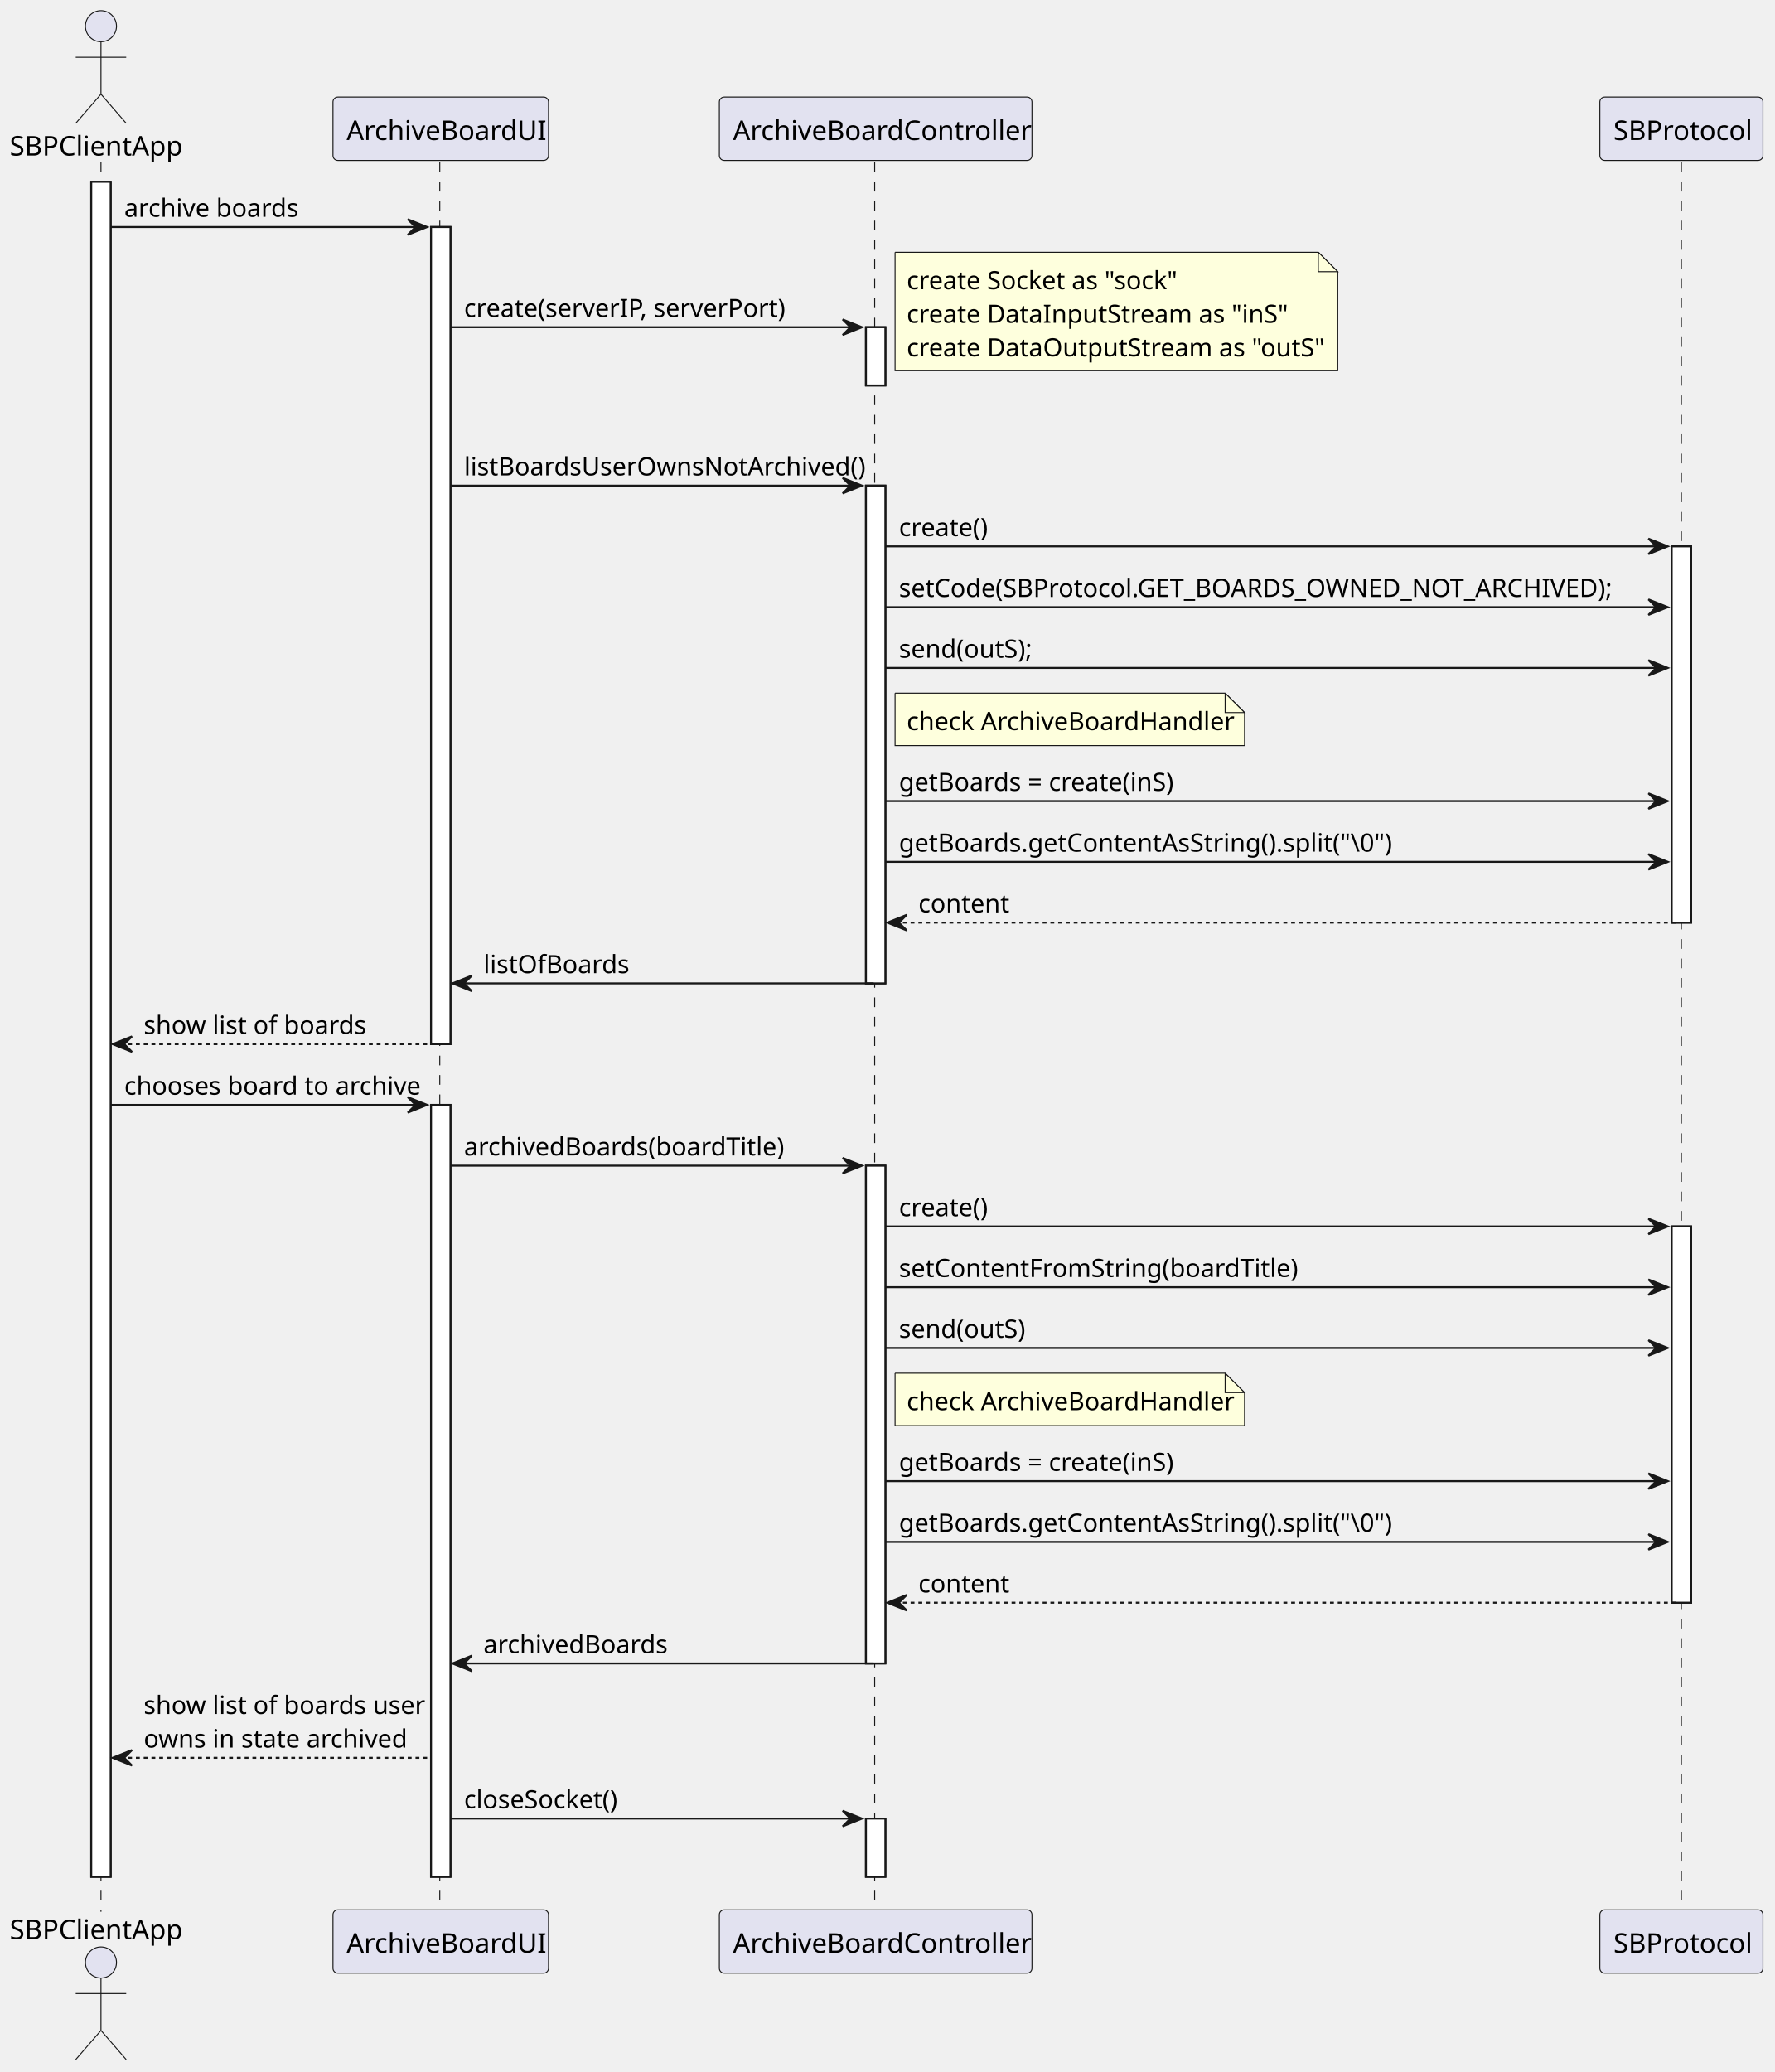
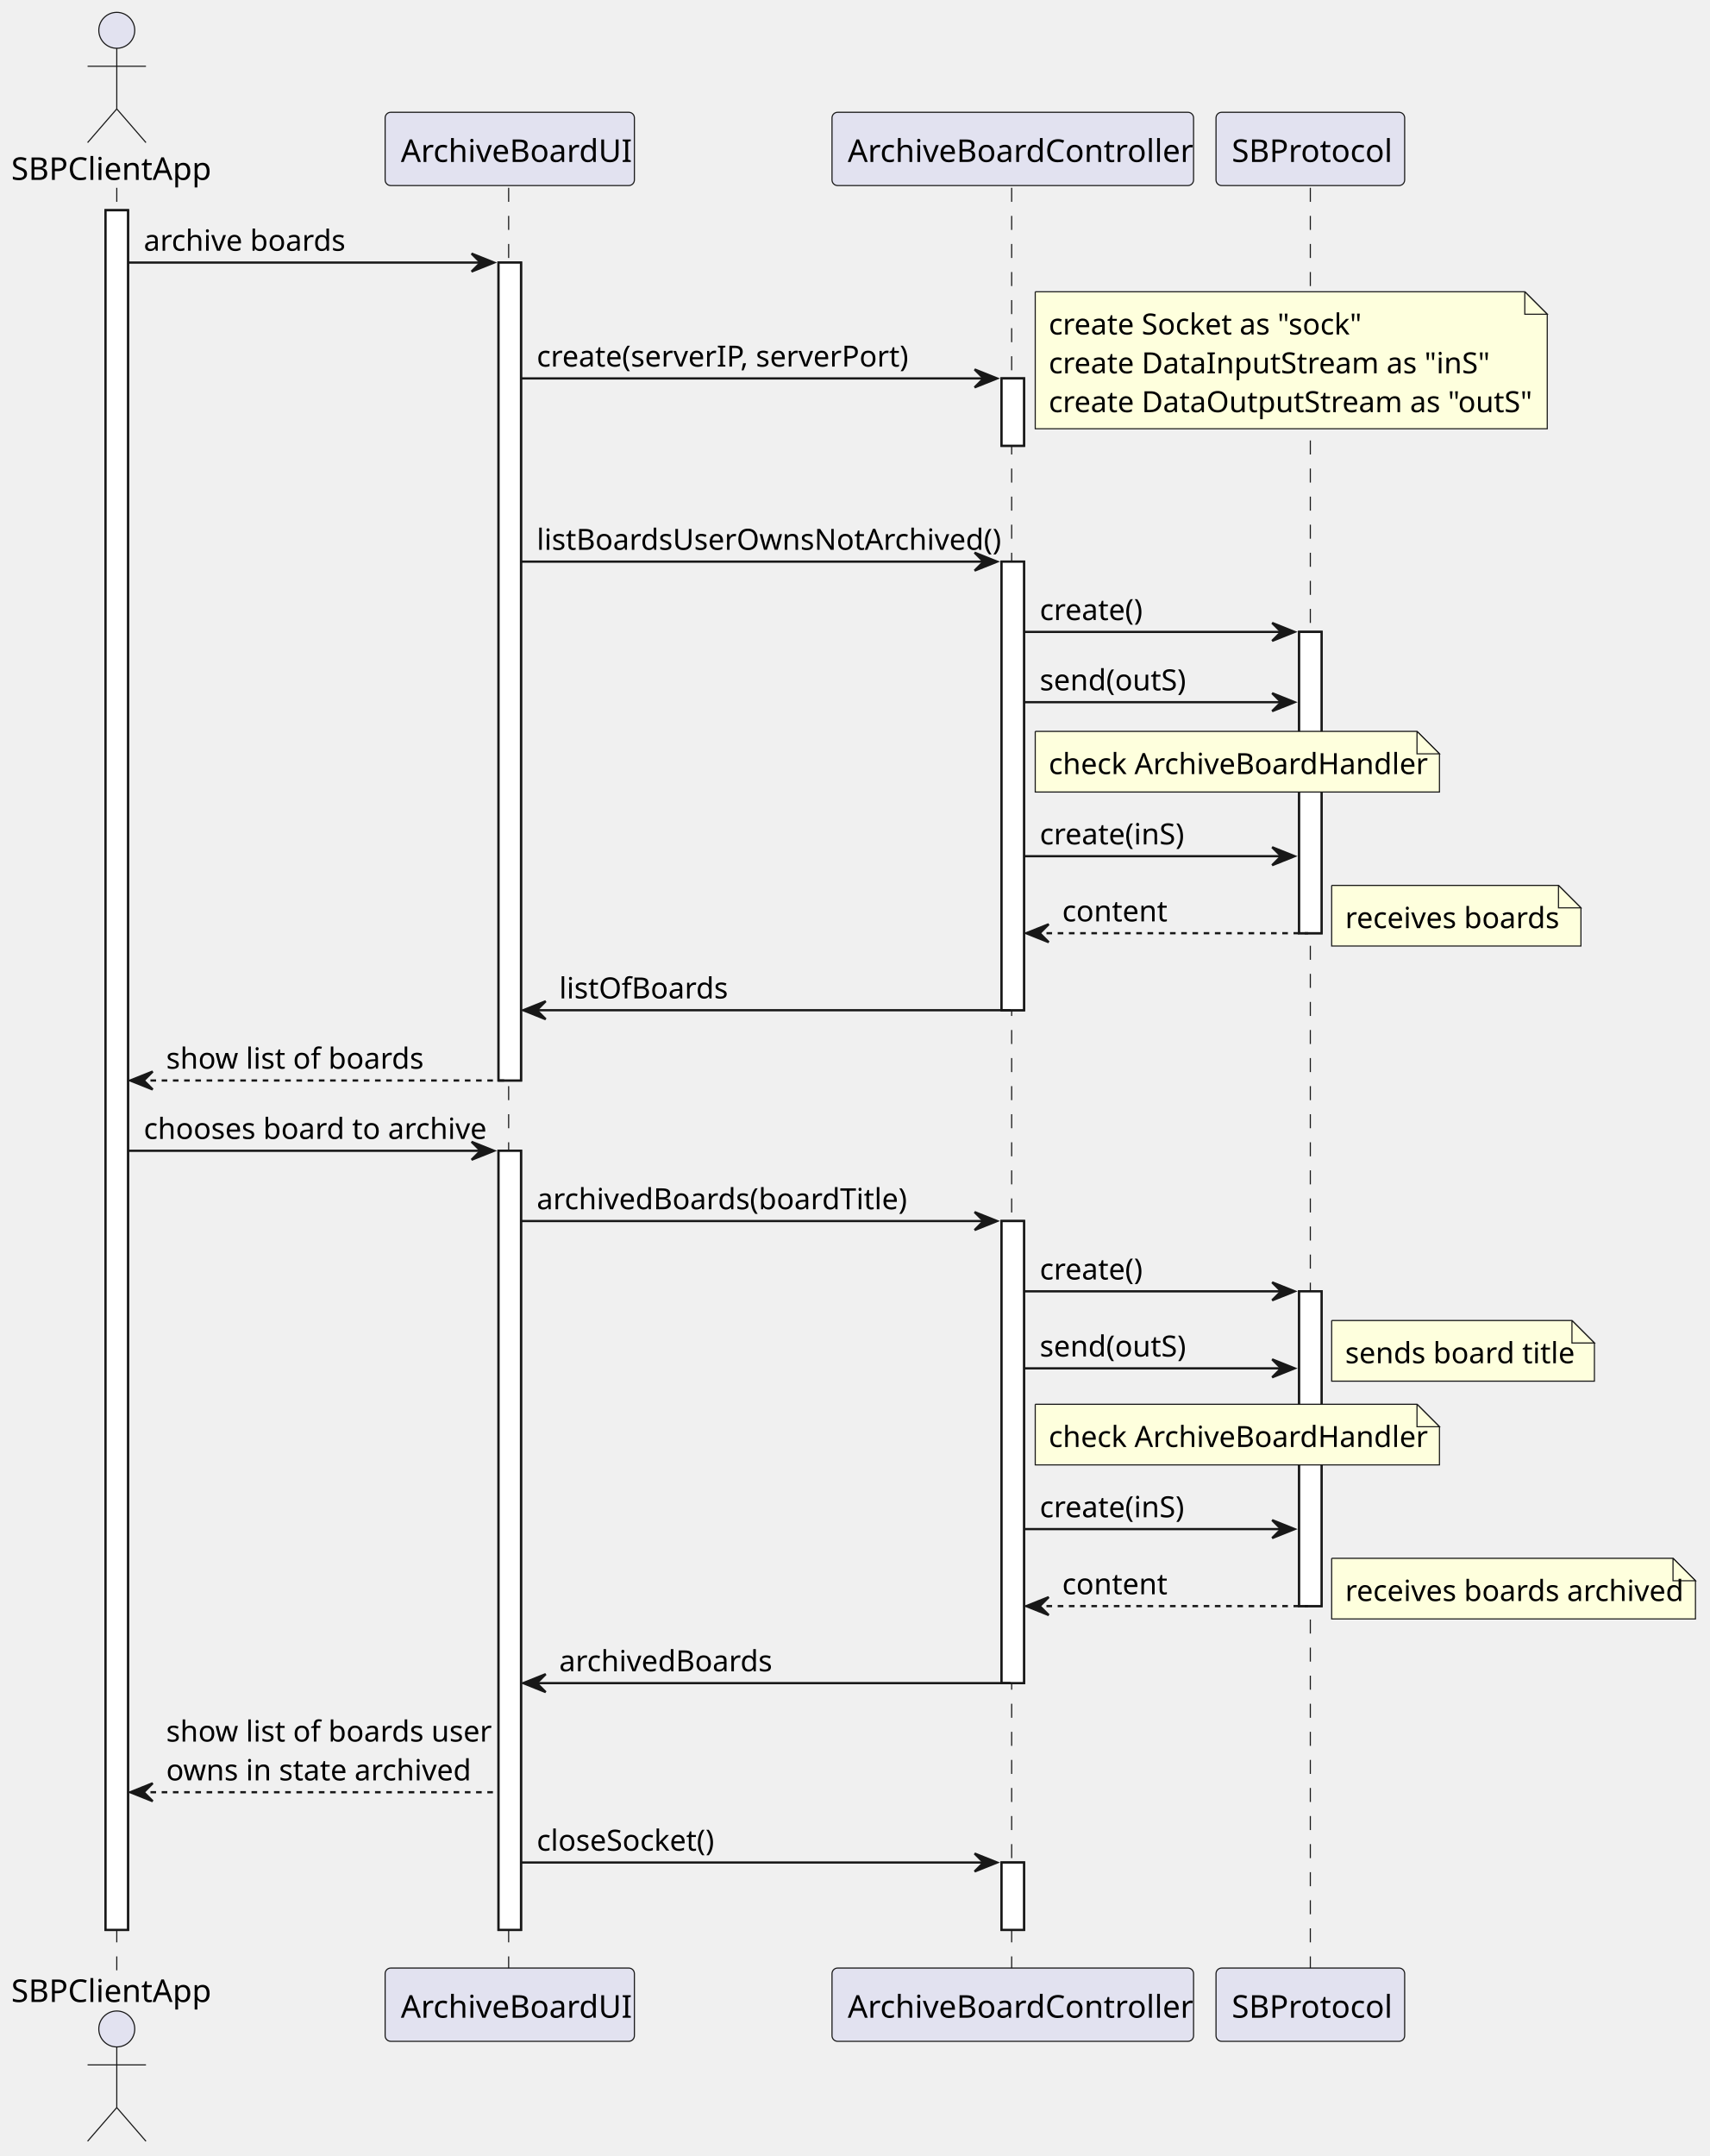
- <svg xmlns="http://www.w3.org/2000/svg" contentStyleType="text/css" height="1067px" preserveAspectRatio="none" style="width:914px;height:1067px;background:#FFFFFF;" version="1.1" viewBox="0 0 914 1067" width="914px" zoomAndPan="magnify">
+ <svg xmlns="http://www.w3.org/2000/svg" contentStyleType="text/css" height="768px" preserveAspectRatio="none" style="width:609px;height:768px;background:#FFFFFF;" version="1.1" viewBox="0 0 609 768" width="609.6px" zoomAndPan="magnify">
  <defs />
  <g>
-     <rect fill="#FFFFFF" height="872.857" style="stroke:#181818;stroke-width:1.0;" width="10" x="47" y="93.621" />
-     <rect fill="#FFFFFF" height="420.783" style="stroke:#181818;stroke-width:1.0;" width="10" x="222" y="116.912" />
-     <rect fill="#FFFFFF" height="397.492" style="stroke:#181818;stroke-width:1.0;" width="10" x="222" y="568.986" />
-     <rect fill="#FFFFFF" height="30" style="stroke:#181818;stroke-width:1.0;" width="10" x="446" y="168.494" />
-     <rect fill="#FFFFFF" height="256.328" style="stroke:#181818;stroke-width:1.0;" width="10" x="446" y="250.076" />
-     <rect fill="#FFFFFF" height="256.328" style="stroke:#181818;stroke-width:1.0;" width="10" x="446" y="600.277" />
-     <rect fill="#FFFFFF" height="30" style="stroke:#181818;stroke-width:1.0;" width="10" x="446" y="936.479" />
-     <rect fill="#FFFFFF" height="193.746" style="stroke:#181818;stroke-width:1.0;" width="10" x="861" y="281.367" />
-     <rect fill="#FFFFFF" height="193.746" style="stroke:#181818;stroke-width:1.0;" width="10" x="861" y="631.568" />
-     <line style="stroke:#181818;stroke-width:0.5;stroke-dasharray:5.0,5.0;" x1="52" x2="52" y1="83.621" y2="984.479" />
-     <line style="stroke:#181818;stroke-width:0.5;stroke-dasharray:5.0,5.0;" x1="226.5" x2="226.5" y1="83.621" y2="984.479" />
-     <line style="stroke:#181818;stroke-width:0.5;stroke-dasharray:5.0,5.0;" x1="450.5" x2="450.5" y1="83.621" y2="984.479" />
-     <line style="stroke:#181818;stroke-width:0.5;stroke-dasharray:5.0,5.0;" x1="866" x2="866" y1="83.621" y2="984.479" />
-     <text fill="#000000" font-family="sans-serif" font-size="14" lengthAdjust="spacing" textLength="88" x="5" y="80.107">SBPClientApp</text>
-     <ellipse cx="52" cy="13.5" fill="#E2E2F0" rx="8" ry="8" style="stroke:#181818;stroke-width:0.5;" />
-     <path d="M52,21.5 L52,48.5 M39,29.5 L65,29.5 M52,48.5 L39,63.5 M52,48.5 L65,63.5 " fill="none" style="stroke:#181818;stroke-width:0.5;" />
-     <text fill="#000000" font-family="sans-serif" font-size="14" lengthAdjust="spacing" textLength="88" x="5" y="998.586">SBPClientApp</text>
-     <ellipse cx="52" cy="1010.6" fill="#E2E2F0" rx="8" ry="8" style="stroke:#181818;stroke-width:0.5;" />
-     <path d="M52,1018.6 L52,1045.6 M39,1026.6 L65,1026.6 M52,1045.6 L39,1060.6 M52,1045.6 L65,1060.6 " fill="none" style="stroke:#181818;stroke-width:0.5;" />
-     <rect fill="#E2E2F0" height="32.621" rx="2.5" ry="2.5" style="stroke:#181818;stroke-width:0.5;" width="111" x="171.5" y="50" />
-     <text fill="#000000" font-family="sans-serif" font-size="14" lengthAdjust="spacing" textLength="97" x="178.5" y="72.107">ArchiveBoardUI</text>
-     <rect fill="#E2E2F0" height="32.621" rx="2.5" ry="2.5" style="stroke:#181818;stroke-width:0.5;" width="111" x="171.5" y="983.479" />
-     <text fill="#000000" font-family="sans-serif" font-size="14" lengthAdjust="spacing" textLength="97" x="178.5" y="1005.586">ArchiveBoardUI</text>
-     <rect fill="#E2E2F0" height="32.621" rx="2.5" ry="2.5" style="stroke:#181818;stroke-width:0.5;" width="161" x="370.5" y="50" />
-     <text fill="#000000" font-family="sans-serif" font-size="14" lengthAdjust="spacing" textLength="147" x="377.5" y="72.107">ArchiveBoardController</text>
-     <rect fill="#E2E2F0" height="32.621" rx="2.5" ry="2.5" style="stroke:#181818;stroke-width:0.5;" width="161" x="370.5" y="983.479" />
-     <text fill="#000000" font-family="sans-serif" font-size="14" lengthAdjust="spacing" textLength="147" x="377.5" y="1005.586">ArchiveBoardController</text>
-     <rect fill="#E2E2F0" height="32.621" rx="2.5" ry="2.5" style="stroke:#181818;stroke-width:0.5;" width="84" x="824" y="50" />
-     <text fill="#000000" font-family="sans-serif" font-size="14" lengthAdjust="spacing" textLength="70" x="831" y="72.107">SBProtocol</text>
-     <rect fill="#E2E2F0" height="32.621" rx="2.5" ry="2.5" style="stroke:#181818;stroke-width:0.5;" width="84" x="824" y="983.479" />
-     <text fill="#000000" font-family="sans-serif" font-size="14" lengthAdjust="spacing" textLength="70" x="831" y="1005.586">SBProtocol</text>
-     <rect fill="#FFFFFF" height="872.857" style="stroke:#181818;stroke-width:1.0;" width="10" x="47" y="93.621" />
-     <rect fill="#FFFFFF" height="420.783" style="stroke:#181818;stroke-width:1.0;" width="10" x="222" y="116.912" />
-     <rect fill="#FFFFFF" height="397.492" style="stroke:#181818;stroke-width:1.0;" width="10" x="222" y="568.986" />
-     <rect fill="#FFFFFF" height="30" style="stroke:#181818;stroke-width:1.0;" width="10" x="446" y="168.494" />
-     <rect fill="#FFFFFF" height="256.328" style="stroke:#181818;stroke-width:1.0;" width="10" x="446" y="250.076" />
-     <rect fill="#FFFFFF" height="256.328" style="stroke:#181818;stroke-width:1.0;" width="10" x="446" y="600.277" />
-     <rect fill="#FFFFFF" height="30" style="stroke:#181818;stroke-width:1.0;" width="10" x="446" y="936.479" />
-     <rect fill="#FFFFFF" height="193.746" style="stroke:#181818;stroke-width:1.0;" width="10" x="861" y="281.367" />
-     <rect fill="#FFFFFF" height="193.746" style="stroke:#181818;stroke-width:1.0;" width="10" x="861" y="631.568" />
-     <polygon fill="#181818" points="210,112.912,220,116.912,210,120.912,214,116.912" style="stroke:#181818;stroke-width:1.0;" />
-     <line style="stroke:#181818;stroke-width:1.0;" x1="57" x2="216" y1="116.912" y2="116.912" />
-     <text fill="#000000" font-family="sans-serif" font-size="13" lengthAdjust="spacing" textLength="83" x="64" y="111.649">archive boards</text>
-     <polygon fill="#181818" points="434,164.494,444,168.494,434,172.494,438,168.494" style="stroke:#181818;stroke-width:1.0;" />
-     <line style="stroke:#181818;stroke-width:1.0;" x1="232" x2="440" y1="168.494" y2="168.494" />
-     <text fill="#000000" font-family="sans-serif" font-size="13" lengthAdjust="spacing" textLength="156" x="239" y="163.231">create(serverIP, serverPort)</text>
-     <path d="M461,129.912 L461,190.912 L689,190.912 L689,139.912 L679,129.912 L461,129.912 " fill="#FEFFDD" style="stroke:#181818;stroke-width:0.5;" />
-     <path d="M679,129.912 L679,139.912 L689,139.912 L679,129.912 " fill="#FEFFDD" style="stroke:#181818;stroke-width:0.5;" />
-     <text fill="#000000" font-family="sans-serif" font-size="13" lengthAdjust="spacing" textLength="141" x="467" y="148.94">create Socket as "sock"</text>
-     <text fill="#000000" font-family="sans-serif" font-size="13" lengthAdjust="spacing" textLength="188" x="467" y="166.231">create DataInputStream as "inS"</text>
-     <text fill="#000000" font-family="sans-serif" font-size="13" lengthAdjust="spacing" textLength="207" x="467" y="183.523">create DataOutputStream as "outS"</text>
-     <polygon fill="#181818" points="434,246.076,444,250.076,434,254.076,438,250.076" style="stroke:#181818;stroke-width:1.0;" />
-     <line style="stroke:#181818;stroke-width:1.0;" x1="232" x2="440" y1="250.076" y2="250.076" />
-     <text fill="#000000" font-family="sans-serif" font-size="13" lengthAdjust="spacing" textLength="195" x="239" y="244.814">listBoardsUserOwnsNotArchived()</text>
-     <polygon fill="#181818" points="849,277.367,859,281.367,849,285.367,853,281.367" style="stroke:#181818;stroke-width:1.0;" />
-     <line style="stroke:#181818;stroke-width:1.0;" x1="456" x2="855" y1="281.367" y2="281.367" />
-     <text fill="#000000" font-family="sans-serif" font-size="13" lengthAdjust="spacing" textLength="44" x="463" y="276.104">create()</text>
-     <polygon fill="#181818" points="849,308.658,859,312.658,849,316.658,853,312.658" style="stroke:#181818;stroke-width:1.0;" />
-     <line style="stroke:#181818;stroke-width:1.0;" x1="456" x2="855" y1="312.658" y2="312.658" />
-     <text fill="#000000" font-family="sans-serif" font-size="13" lengthAdjust="spacing" textLength="381" x="463" y="307.396">setCode(SBProtocol.GET_BOARDS_OWNED_NOT_ARCHIVED);</text>
-     <polygon fill="#181818" points="849,339.949,859,343.949,849,347.949,853,343.949" style="stroke:#181818;stroke-width:1.0;" />
-     <line style="stroke:#181818;stroke-width:1.0;" x1="456" x2="855" y1="343.949" y2="343.949" />
-     <text fill="#000000" font-family="sans-serif" font-size="13" lengthAdjust="spacing" textLength="67" x="463" y="338.687">send(outS);</text>
-     <path d="M461,356.949 L461,383.949 L641,383.949 L641,366.949 L631,356.949 L461,356.949 " fill="#FEFFDD" style="stroke:#181818;stroke-width:0.5;" />
-     <path d="M631,356.949 L631,366.949 L641,366.949 L631,356.949 " fill="#FEFFDD" style="stroke:#181818;stroke-width:0.5;" />
-     <text fill="#000000" font-family="sans-serif" font-size="13" lengthAdjust="spacing" textLength="159" x="467" y="375.978">check ArchiveBoardHandler</text>
-     <polygon fill="#181818" points="849,408.531,859,412.531,849,416.531,853,412.531" style="stroke:#181818;stroke-width:1.0;" />
-     <line style="stroke:#181818;stroke-width:1.0;" x1="456" x2="855" y1="412.531" y2="412.531" />
-     <text fill="#000000" font-family="sans-serif" font-size="13" lengthAdjust="spacing" textLength="138" x="463" y="407.269">getBoards = create(inS)</text>
-     <polygon fill="#181818" points="849,439.822,859,443.822,849,447.822,853,443.822" style="stroke:#181818;stroke-width:1.0;" />
-     <line style="stroke:#181818;stroke-width:1.0;" x1="456" x2="855" y1="443.822" y2="443.822" />
-     <text fill="#000000" font-family="sans-serif" font-size="13" lengthAdjust="spacing" textLength="241" x="463" y="438.56">getBoards.getContentAsString().split("\0")</text>
-     <polygon fill="#181818" points="467,471.113,457,475.113,467,479.113,463,475.113" style="stroke:#181818;stroke-width:1.0;" />
-     <line style="stroke:#181818;stroke-width:1.0;stroke-dasharray:2.0,2.0;" x1="461" x2="865" y1="475.113" y2="475.113" />
-     <text fill="#000000" font-family="sans-serif" font-size="13" lengthAdjust="spacing" textLength="43" x="473" y="469.851">content</text>
-     <polygon fill="#181818" points="243,502.404,233,506.404,243,510.404,239,506.404" style="stroke:#181818;stroke-width:1.0;" />
-     <line style="stroke:#181818;stroke-width:1.0;" x1="237" x2="450" y1="506.404" y2="506.404" />
-     <text fill="#000000" font-family="sans-serif" font-size="13" lengthAdjust="spacing" textLength="71" x="249" y="501.142">listOfBoards</text>
-     <polygon fill="#181818" points="68,533.695,58,537.695,68,541.695,64,537.695" style="stroke:#181818;stroke-width:1.0;" />
-     <line style="stroke:#181818;stroke-width:1.0;stroke-dasharray:2.0,2.0;" x1="62" x2="226" y1="537.695" y2="537.695" />
-     <text fill="#000000" font-family="sans-serif" font-size="13" lengthAdjust="spacing" textLength="108" x="74" y="532.433">show list of boards</text>
-     <polygon fill="#181818" points="210,564.986,220,568.986,210,572.986,214,568.986" style="stroke:#181818;stroke-width:1.0;" />
-     <line style="stroke:#181818;stroke-width:1.0;" x1="57" x2="216" y1="568.986" y2="568.986" />
-     <text fill="#000000" font-family="sans-serif" font-size="13" lengthAdjust="spacing" textLength="144" x="64" y="563.724">chooses board to archive</text>
-     <polygon fill="#181818" points="434,596.277,444,600.277,434,604.277,438,600.277" style="stroke:#181818;stroke-width:1.0;" />
-     <line style="stroke:#181818;stroke-width:1.0;" x1="232" x2="440" y1="600.277" y2="600.277" />
-     <text fill="#000000" font-family="sans-serif" font-size="13" lengthAdjust="spacing" textLength="152" x="239" y="595.015">archivedBoards(boardTitle)</text>
-     <polygon fill="#181818" points="849,627.568,859,631.568,849,635.568,853,631.568" style="stroke:#181818;stroke-width:1.0;" />
-     <line style="stroke:#181818;stroke-width:1.0;" x1="456" x2="855" y1="631.568" y2="631.568" />
-     <text fill="#000000" font-family="sans-serif" font-size="13" lengthAdjust="spacing" textLength="44" x="463" y="626.306">create()</text>
-     <polygon fill="#181818" points="849,658.859,859,662.859,849,666.859,853,662.859" style="stroke:#181818;stroke-width:1.0;" />
-     <line style="stroke:#181818;stroke-width:1.0;" x1="456" x2="855" y1="662.859" y2="662.859" />
-     <text fill="#000000" font-family="sans-serif" font-size="13" lengthAdjust="spacing" textLength="191" x="463" y="657.597">setContentFromString(boardTitle)</text>
-     <polygon fill="#181818" points="849,690.15,859,694.15,849,698.15,853,694.15" style="stroke:#181818;stroke-width:1.0;" />
-     <line style="stroke:#181818;stroke-width:1.0;" x1="456" x2="855" y1="694.15" y2="694.15" />
-     <text fill="#000000" font-family="sans-serif" font-size="13" lengthAdjust="spacing" textLength="63" x="463" y="688.888">send(outS)</text>
-     <path d="M461,707.15 L461,734.15 L641,734.15 L641,717.15 L631,707.15 L461,707.15 " fill="#FEFFDD" style="stroke:#181818;stroke-width:0.5;" />
-     <path d="M631,707.15 L631,717.15 L641,717.15 L631,707.15 " fill="#FEFFDD" style="stroke:#181818;stroke-width:0.5;" />
-     <text fill="#000000" font-family="sans-serif" font-size="13" lengthAdjust="spacing" textLength="159" x="467" y="726.179">check ArchiveBoardHandler</text>
-     <polygon fill="#181818" points="849,758.732,859,762.732,849,766.732,853,762.732" style="stroke:#181818;stroke-width:1.0;" />
-     <line style="stroke:#181818;stroke-width:1.0;" x1="456" x2="855" y1="762.732" y2="762.732" />
-     <text fill="#000000" font-family="sans-serif" font-size="13" lengthAdjust="spacing" textLength="138" x="463" y="757.47">getBoards = create(inS)</text>
-     <polygon fill="#181818" points="849,790.023,859,794.023,849,798.023,853,794.023" style="stroke:#181818;stroke-width:1.0;" />
-     <line style="stroke:#181818;stroke-width:1.0;" x1="456" x2="855" y1="794.023" y2="794.023" />
-     <text fill="#000000" font-family="sans-serif" font-size="13" lengthAdjust="spacing" textLength="241" x="463" y="788.761">getBoards.getContentAsString().split("\0")</text>
-     <polygon fill="#181818" points="467,821.314,457,825.314,467,829.314,463,825.314" style="stroke:#181818;stroke-width:1.0;" />
-     <line style="stroke:#181818;stroke-width:1.0;stroke-dasharray:2.0,2.0;" x1="461" x2="865" y1="825.314" y2="825.314" />
-     <text fill="#000000" font-family="sans-serif" font-size="13" lengthAdjust="spacing" textLength="43" x="473" y="820.052">content</text>
-     <polygon fill="#181818" points="243,852.606,233,856.606,243,860.606,239,856.606" style="stroke:#181818;stroke-width:1.0;" />
-     <line style="stroke:#181818;stroke-width:1.0;" x1="237" x2="450" y1="856.606" y2="856.606" />
-     <text fill="#000000" font-family="sans-serif" font-size="13" lengthAdjust="spacing" textLength="88" x="249" y="851.343">archivedBoards</text>
-     <polygon fill="#181818" points="68,901.188,58,905.188,68,909.188,64,905.188" style="stroke:#181818;stroke-width:1.0;" />
-     <line style="stroke:#181818;stroke-width:1.0;stroke-dasharray:2.0,2.0;" x1="62" x2="221" y1="905.188" y2="905.188" />
-     <text fill="#000000" font-family="sans-serif" font-size="13" lengthAdjust="spacing" textLength="137" x="74" y="882.634">show list of boards user</text>
-     <text fill="#000000" font-family="sans-serif" font-size="13" lengthAdjust="spacing" textLength="128" x="74" y="899.925">owns in state archived</text>
-     <polygon fill="#181818" points="434,932.479,444,936.479,434,940.479,438,936.479" style="stroke:#181818;stroke-width:1.0;" />
-     <line style="stroke:#181818;stroke-width:1.0;" x1="232" x2="440" y1="936.479" y2="936.479" />
-     <text fill="#000000" font-family="sans-serif" font-size="13" lengthAdjust="spacing" textLength="80" x="239" y="931.216">closeSocket()</text>
+     <rect fill="#FFFFFF" height="612.555" style="stroke:#181818;stroke-width:0.8;" width="8" x="37.6" y="74.897" />
+     <rect fill="#FFFFFF" height="291.361" style="stroke:#181818;stroke-width:0.8;" width="8" x="177.6" y="93.53" />
+     <rect fill="#FFFFFF" height="277.528" style="stroke:#181818;stroke-width:0.8;" width="8" x="177.6" y="409.923" />
+     <rect fill="#FFFFFF" height="24" style="stroke:#181818;stroke-width:0.8;" width="8" x="356.8" y="134.795" />
+     <rect fill="#FFFFFF" height="159.797" style="stroke:#181818;stroke-width:0.8;" width="8" x="356.8" y="200.061" />
+     <rect fill="#FFFFFF" height="164.597" style="stroke:#181818;stroke-width:0.8;" width="8" x="356.8" y="434.956" />
+     <rect fill="#FFFFFF" height="24" style="stroke:#181818;stroke-width:0.8;" width="8" x="356.8" y="663.452" />
+     <rect fill="#FFFFFF" height="107.331" style="stroke:#181818;stroke-width:0.8;" width="8" x="462.8" y="225.094" />
+     <rect fill="#FFFFFF" height="112.131" style="stroke:#181818;stroke-width:0.8;" width="8" x="462.8" y="459.989" />
+     <line style="stroke:#181818;stroke-width:0.4;stroke-dasharray:5.0,5.0;" x1="41.6" x2="41.6" y1="66.897" y2="701.852" />
+     <line style="stroke:#181818;stroke-width:0.4;stroke-dasharray:5.0,5.0;" x1="181.2" x2="181.2" y1="66.897" y2="701.852" />
+     <line style="stroke:#181818;stroke-width:0.4;stroke-dasharray:5.0,5.0;" x1="360.4" x2="360.4" y1="66.897" y2="701.852" />
+     <line style="stroke:#181818;stroke-width:0.4;stroke-dasharray:5.0,5.0;" x1="466.8" x2="466.8" y1="66.897" y2="701.852" />
+     <text fill="#000000" font-family="sans-serif" font-size="11.2" lengthAdjust="spacing" textLength="70.4" x="4" y="64.086">SBPClientApp</text>
+     <ellipse cx="41.6" cy="10.8" fill="#E2E2F0" rx="6.4" ry="6.4" style="stroke:#181818;stroke-width:0.4;" />
+     <path d="M41.6,17.2 L41.6,38.8 M31.2,23.6 L52,23.6 M41.6,38.8 L31.2,50.8 M41.6,38.8 L52,50.8 " fill="none" style="stroke:#181818;stroke-width:0.4;" />
+     <text fill="#000000" font-family="sans-serif" font-size="11.2" lengthAdjust="spacing" textLength="70.4" x="4" y="713.138">SBPClientApp</text>
+     <ellipse cx="41.6" cy="722.748" fill="#E2E2F0" rx="6.4" ry="6.4" style="stroke:#181818;stroke-width:0.4;" />
+     <path d="M41.6,729.148 L41.6,750.748 M31.2,735.548 L52,735.548 M41.6,750.748 L31.2,762.748 M41.6,750.748 L52,762.748 " fill="none" style="stroke:#181818;stroke-width:0.4;" />
+     <rect fill="#E2E2F0" height="26.097" rx="2" ry="2" style="stroke:#181818;stroke-width:0.4;" width="88.8" x="137.2" y="40" />
+     <text fill="#000000" font-family="sans-serif" font-size="11.2" lengthAdjust="spacing" textLength="77.6" x="142.8" y="57.686">ArchiveBoardUI</text>
+     <rect fill="#E2E2F0" height="26.097" rx="2" ry="2" style="stroke:#181818;stroke-width:0.4;" width="88.8" x="137.2" y="701.052" />
+     <text fill="#000000" font-family="sans-serif" font-size="11.2" lengthAdjust="spacing" textLength="77.6" x="142.8" y="718.737">ArchiveBoardUI</text>
+     <rect fill="#E2E2F0" height="26.097" rx="2" ry="2" style="stroke:#181818;stroke-width:0.4;" width="128.8" x="296.4" y="40" />
+     <text fill="#000000" font-family="sans-serif" font-size="11.2" lengthAdjust="spacing" textLength="117.6" x="302" y="57.686">ArchiveBoardController</text>
+     <rect fill="#E2E2F0" height="26.097" rx="2" ry="2" style="stroke:#181818;stroke-width:0.4;" width="128.8" x="296.4" y="701.052" />
+     <text fill="#000000" font-family="sans-serif" font-size="11.2" lengthAdjust="spacing" textLength="117.6" x="302" y="718.737">ArchiveBoardController</text>
+     <rect fill="#E2E2F0" height="26.097" rx="2" ry="2" style="stroke:#181818;stroke-width:0.4;" width="67.2" x="433.2" y="40" />
+     <text fill="#000000" font-family="sans-serif" font-size="11.2" lengthAdjust="spacing" textLength="56" x="438.8" y="57.686">SBProtocol</text>
+     <rect fill="#E2E2F0" height="26.097" rx="2" ry="2" style="stroke:#181818;stroke-width:0.4;" width="67.2" x="433.2" y="701.052" />
+     <text fill="#000000" font-family="sans-serif" font-size="11.2" lengthAdjust="spacing" textLength="56" x="438.8" y="718.737">SBProtocol</text>
+     <rect fill="#FFFFFF" height="612.555" style="stroke:#181818;stroke-width:0.8;" width="8" x="37.6" y="74.897" />
+     <rect fill="#FFFFFF" height="291.361" style="stroke:#181818;stroke-width:0.8;" width="8" x="177.6" y="93.53" />
+     <rect fill="#FFFFFF" height="277.528" style="stroke:#181818;stroke-width:0.8;" width="8" x="177.6" y="409.923" />
+     <rect fill="#FFFFFF" height="24" style="stroke:#181818;stroke-width:0.8;" width="8" x="356.8" y="134.795" />
+     <rect fill="#FFFFFF" height="159.797" style="stroke:#181818;stroke-width:0.8;" width="8" x="356.8" y="200.061" />
+     <rect fill="#FFFFFF" height="164.597" style="stroke:#181818;stroke-width:0.8;" width="8" x="356.8" y="434.956" />
+     <rect fill="#FFFFFF" height="24" style="stroke:#181818;stroke-width:0.8;" width="8" x="356.8" y="663.452" />
+     <rect fill="#FFFFFF" height="107.331" style="stroke:#181818;stroke-width:0.8;" width="8" x="462.8" y="225.094" />
+     <rect fill="#FFFFFF" height="112.131" style="stroke:#181818;stroke-width:0.8;" width="8" x="462.8" y="459.989" />
+     <polygon fill="#181818" points="168,90.33,176,93.53,168,96.73,171.2,93.53" style="stroke:#181818;stroke-width:0.8;" />
+     <line style="stroke:#181818;stroke-width:0.8;" x1="45.6" x2="172.8" y1="93.53" y2="93.53" />
+     <text fill="#000000" font-family="sans-serif" font-size="10.4" lengthAdjust="spacing" textLength="66.4" x="51.2" y="89.32">archive boards</text>
+     <polygon fill="#181818" points="347.2,131.595,355.2,134.795,347.2,137.995,350.4,134.795" style="stroke:#181818;stroke-width:0.8;" />
+     <line style="stroke:#181818;stroke-width:0.8;" x1="185.6" x2="352" y1="134.795" y2="134.795" />
+     <text fill="#000000" font-family="sans-serif" font-size="10.4" lengthAdjust="spacing" textLength="124.8" x="191.2" y="130.585">create(serverIP, serverPort)</text>
+     <path d="M368.8,103.93 L368.8,152.73 L551.2,152.73 L551.2,111.93 L543.2,103.93 L368.8,103.93 " fill="#FEFFDD" style="stroke:#181818;stroke-width:0.4;" />
+     <path d="M543.2,103.93 L543.2,111.93 L551.2,111.93 L543.2,103.93 " fill="#FEFFDD" style="stroke:#181818;stroke-width:0.4;" />
+     <text fill="#000000" font-family="sans-serif" font-size="10.4" lengthAdjust="spacing" textLength="112.8" x="373.6" y="119.152">create Socket as "sock"</text>
+     <text fill="#000000" font-family="sans-serif" font-size="10.4" lengthAdjust="spacing" textLength="150.4" x="373.6" y="132.985">create DataInputStream as "inS"</text>
+     <text fill="#000000" font-family="sans-serif" font-size="10.4" lengthAdjust="spacing" textLength="165.6" x="373.6" y="146.818">create DataOutputStream as "outS"</text>
+     <polygon fill="#181818" points="347.2,196.861,355.2,200.061,347.2,203.261,350.4,200.061" style="stroke:#181818;stroke-width:0.8;" />
+     <line style="stroke:#181818;stroke-width:0.8;" x1="185.6" x2="352" y1="200.061" y2="200.061" />
+     <text fill="#000000" font-family="sans-serif" font-size="10.4" lengthAdjust="spacing" textLength="156" x="191.2" y="195.851">listBoardsUserOwnsNotArchived()</text>
+     <polygon fill="#181818" points="453.2,221.894,461.2,225.094,453.2,228.294,456.4,225.094" style="stroke:#181818;stroke-width:0.8;" />
+     <line style="stroke:#181818;stroke-width:0.8;" x1="364.8" x2="458" y1="225.094" y2="225.094" />
+     <text fill="#000000" font-family="sans-serif" font-size="10.4" lengthAdjust="spacing" textLength="35.2" x="370.4" y="220.884">create()</text>
+     <polygon fill="#181818" points="453.2,246.927,461.2,250.127,453.2,253.327,456.4,250.127" style="stroke:#181818;stroke-width:0.8;" />
+     <line style="stroke:#181818;stroke-width:0.8;" x1="364.8" x2="458" y1="250.127" y2="250.127" />
+     <text fill="#000000" font-family="sans-serif" font-size="10.4" lengthAdjust="spacing" textLength="50.4" x="370.4" y="245.916">send(outS)</text>
+     <path d="M368.8,260.527 L368.8,282.127 L512.8,282.127 L512.8,268.527 L504.8,260.527 L368.8,260.527 " fill="#FEFFDD" style="stroke:#181818;stroke-width:0.4;" />
+     <path d="M504.8,260.527 L504.8,268.527 L512.8,268.527 L504.8,260.527 " fill="#FEFFDD" style="stroke:#181818;stroke-width:0.4;" />
+     <text fill="#000000" font-family="sans-serif" font-size="10.4" lengthAdjust="spacing" textLength="127.2" x="373.6" y="275.749">check ArchiveBoardHandler</text>
+     <polygon fill="#181818" points="453.2,301.792,461.2,304.992,453.2,308.192,456.4,304.992" style="stroke:#181818;stroke-width:0.8;" />
+     <line style="stroke:#181818;stroke-width:0.8;" x1="364.8" x2="458" y1="304.992" y2="304.992" />
+     <text fill="#000000" font-family="sans-serif" font-size="10.4" lengthAdjust="spacing" textLength="50.4" x="370.4" y="300.782">create(inS)</text>
+     <polygon fill="#181818" points="373.6,329.225,365.6,332.425,373.6,335.625,370.4,332.425" style="stroke:#181818;stroke-width:0.8;" />
+     <line style="stroke:#181818;stroke-width:0.8;stroke-dasharray:2.0,2.0;" x1="368.8" x2="466" y1="332.425" y2="332.425" />
+     <text fill="#000000" font-family="sans-serif" font-size="10.4" lengthAdjust="spacing" textLength="34.4" x="378.4" y="328.215">content</text>
+     <path d="M474.4,315.392 L474.4,336.992 L563.2,336.992 L563.2,323.392 L555.2,315.392 L474.4,315.392 " fill="#FEFFDD" style="stroke:#181818;stroke-width:0.4;" />
+     <path d="M555.2,315.392 L555.2,323.392 L563.2,323.392 L555.2,315.392 " fill="#FEFFDD" style="stroke:#181818;stroke-width:0.4;" />
+     <text fill="#000000" font-family="sans-serif" font-size="10.4" lengthAdjust="spacing" textLength="72" x="479.2" y="330.615">receives boards</text>
+     <polygon fill="#181818" points="194.4,356.658,186.4,359.858,194.4,363.058,191.2,359.858" style="stroke:#181818;stroke-width:0.8;" />
+     <line style="stroke:#181818;stroke-width:0.8;" x1="189.6" x2="360" y1="359.858" y2="359.858" />
+     <text fill="#000000" font-family="sans-serif" font-size="10.4" lengthAdjust="spacing" textLength="56.8" x="199.2" y="355.648">listOfBoards</text>
+     <polygon fill="#181818" points="54.4,381.691,46.4,384.891,54.4,388.091,51.2,384.891" style="stroke:#181818;stroke-width:0.8;" />
+     <line style="stroke:#181818;stroke-width:0.8;stroke-dasharray:2.0,2.0;" x1="49.6" x2="180.8" y1="384.891" y2="384.891" />
+     <text fill="#000000" font-family="sans-serif" font-size="10.4" lengthAdjust="spacing" textLength="86.4" x="59.2" y="380.68">show list of boards</text>
+     <polygon fill="#181818" points="168,406.723,176,409.923,168,413.123,171.2,409.923" style="stroke:#181818;stroke-width:0.8;" />
+     <line style="stroke:#181818;stroke-width:0.8;" x1="45.6" x2="172.8" y1="409.923" y2="409.923" />
+     <text fill="#000000" font-family="sans-serif" font-size="10.4" lengthAdjust="spacing" textLength="115.2" x="51.2" y="405.713">chooses board to archive</text>
+     <polygon fill="#181818" points="347.2,431.756,355.2,434.956,347.2,438.156,350.4,434.956" style="stroke:#181818;stroke-width:0.8;" />
+     <line style="stroke:#181818;stroke-width:0.8;" x1="185.6" x2="352" y1="434.956" y2="434.956" />
+     <text fill="#000000" font-family="sans-serif" font-size="10.4" lengthAdjust="spacing" textLength="121.6" x="191.2" y="430.746">archivedBoards(boardTitle)</text>
+     <polygon fill="#181818" points="453.2,456.789,461.2,459.989,453.2,463.189,456.4,459.989" style="stroke:#181818;stroke-width:0.8;" />
+     <line style="stroke:#181818;stroke-width:0.8;" x1="364.8" x2="458" y1="459.989" y2="459.989" />
+     <text fill="#000000" font-family="sans-serif" font-size="10.4" lengthAdjust="spacing" textLength="35.2" x="370.4" y="455.779">create()</text>
+     <polygon fill="#181818" points="453.2,484.222,461.2,487.422,453.2,490.622,456.4,487.422" style="stroke:#181818;stroke-width:0.8;" />
+     <line style="stroke:#181818;stroke-width:0.8;" x1="364.8" x2="458" y1="487.422" y2="487.422" />
+     <text fill="#000000" font-family="sans-serif" font-size="10.4" lengthAdjust="spacing" textLength="50.4" x="370.4" y="483.212">send(outS)</text>
+     <path d="M474.4,470.389 L474.4,491.989 L568,491.989 L568,478.389 L560,470.389 L474.4,470.389 " fill="#FEFFDD" style="stroke:#181818;stroke-width:0.4;" />
+     <path d="M560,470.389 L560,478.389 L568,478.389 L560,470.389 " fill="#FEFFDD" style="stroke:#181818;stroke-width:0.4;" />
+     <text fill="#000000" font-family="sans-serif" font-size="10.4" lengthAdjust="spacing" textLength="76.8" x="479.2" y="485.612">sends board title</text>
+     <path d="M368.8,500.222 L368.8,521.822 L512.8,521.822 L512.8,508.222 L504.8,500.222 L368.8,500.222 " fill="#FEFFDD" style="stroke:#181818;stroke-width:0.4;" />
+     <path d="M504.8,500.222 L504.8,508.222 L512.8,508.222 L504.8,500.222 " fill="#FEFFDD" style="stroke:#181818;stroke-width:0.4;" />
+     <text fill="#000000" font-family="sans-serif" font-size="10.4" lengthAdjust="spacing" textLength="127.2" x="373.6" y="515.444">check ArchiveBoardHandler</text>
+     <polygon fill="#181818" points="453.2,541.487,461.2,544.688,453.2,547.888,456.4,544.688" style="stroke:#181818;stroke-width:0.8;" />
+     <line style="stroke:#181818;stroke-width:0.8;" x1="364.8" x2="458" y1="544.688" y2="544.688" />
+     <text fill="#000000" font-family="sans-serif" font-size="10.4" lengthAdjust="spacing" textLength="50.4" x="370.4" y="540.477">create(inS)</text>
+     <polygon fill="#181818" points="373.6,568.92,365.6,572.12,373.6,575.32,370.4,572.12" style="stroke:#181818;stroke-width:0.8;" />
+     <line style="stroke:#181818;stroke-width:0.8;stroke-dasharray:2.0,2.0;" x1="368.8" x2="466" y1="572.12" y2="572.12" />
+     <text fill="#000000" font-family="sans-serif" font-size="10.4" lengthAdjust="spacing" textLength="34.4" x="378.4" y="567.91">content</text>
+     <path d="M474.4,555.087 L474.4,576.688 L604,576.688 L604,563.087 L596,555.087 L474.4,555.087 " fill="#FEFFDD" style="stroke:#181818;stroke-width:0.4;" />
+     <path d="M596,555.087 L596,563.087 L604,563.087 L596,555.087 " fill="#FEFFDD" style="stroke:#181818;stroke-width:0.4;" />
+     <text fill="#000000" font-family="sans-serif" font-size="10.4" lengthAdjust="spacing" textLength="112.8" x="479.2" y="570.31">receives boards archived</text>
+     <polygon fill="#181818" points="194.4,596.353,186.4,599.553,194.4,602.753,191.2,599.553" style="stroke:#181818;stroke-width:0.8;" />
+     <line style="stroke:#181818;stroke-width:0.8;" x1="189.6" x2="360" y1="599.553" y2="599.553" />
+     <text fill="#000000" font-family="sans-serif" font-size="10.4" lengthAdjust="spacing" textLength="70.4" x="199.2" y="595.343">archivedBoards</text>
+     <polygon fill="#181818" points="54.4,635.219,46.4,638.419,54.4,641.619,51.2,638.419" style="stroke:#181818;stroke-width:0.8;" />
+     <line style="stroke:#181818;stroke-width:0.8;stroke-dasharray:2.0,2.0;" x1="49.6" x2="176.8" y1="638.419" y2="638.419" />
+     <text fill="#000000" font-family="sans-serif" font-size="10.4" lengthAdjust="spacing" textLength="109.6" x="59.2" y="620.376">show list of boards user</text>
+     <text fill="#000000" font-family="sans-serif" font-size="10.4" lengthAdjust="spacing" textLength="102.4" x="59.2" y="634.209">owns in state archived</text>
+     <polygon fill="#181818" points="347.2,660.252,355.2,663.452,347.2,666.652,350.4,663.452" style="stroke:#181818;stroke-width:0.8;" />
+     <line style="stroke:#181818;stroke-width:0.8;" x1="185.6" x2="352" y1="663.452" y2="663.452" />
+     <text fill="#000000" font-family="sans-serif" font-size="10.4" lengthAdjust="spacing" textLength="64" x="191.2" y="659.241">closeSocket()</text>
  </g>
</svg>
